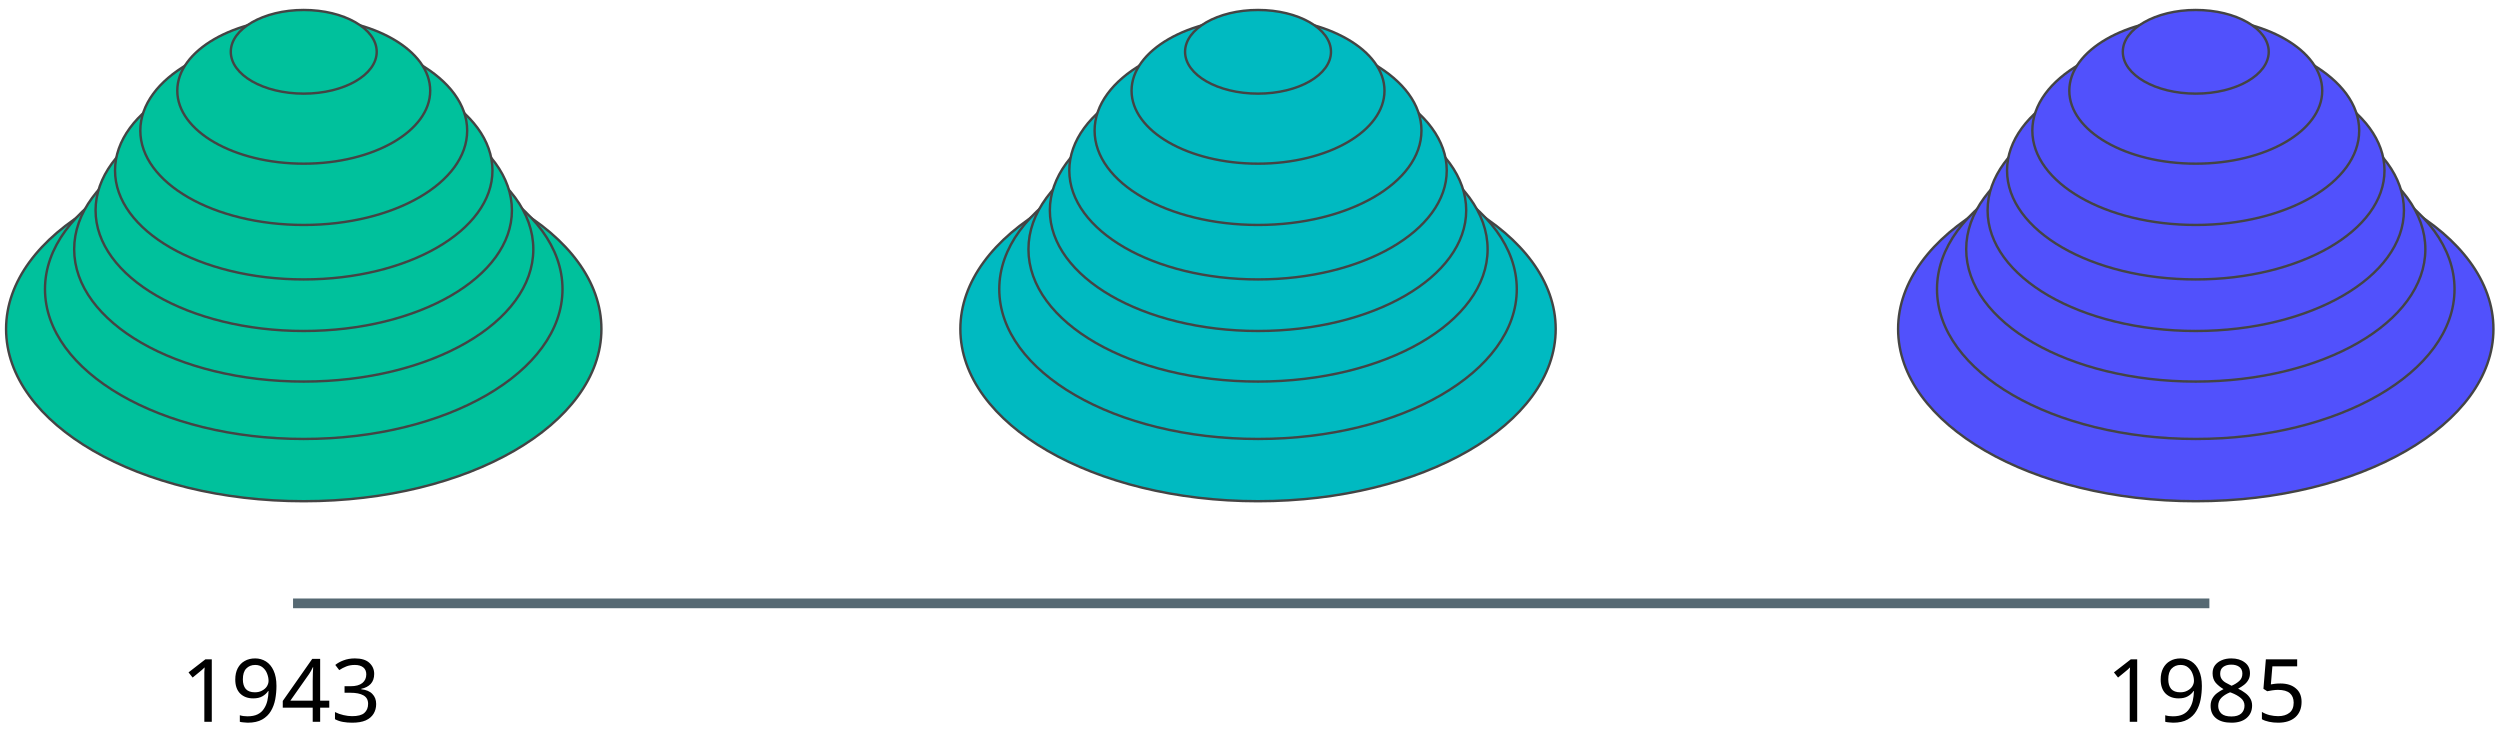
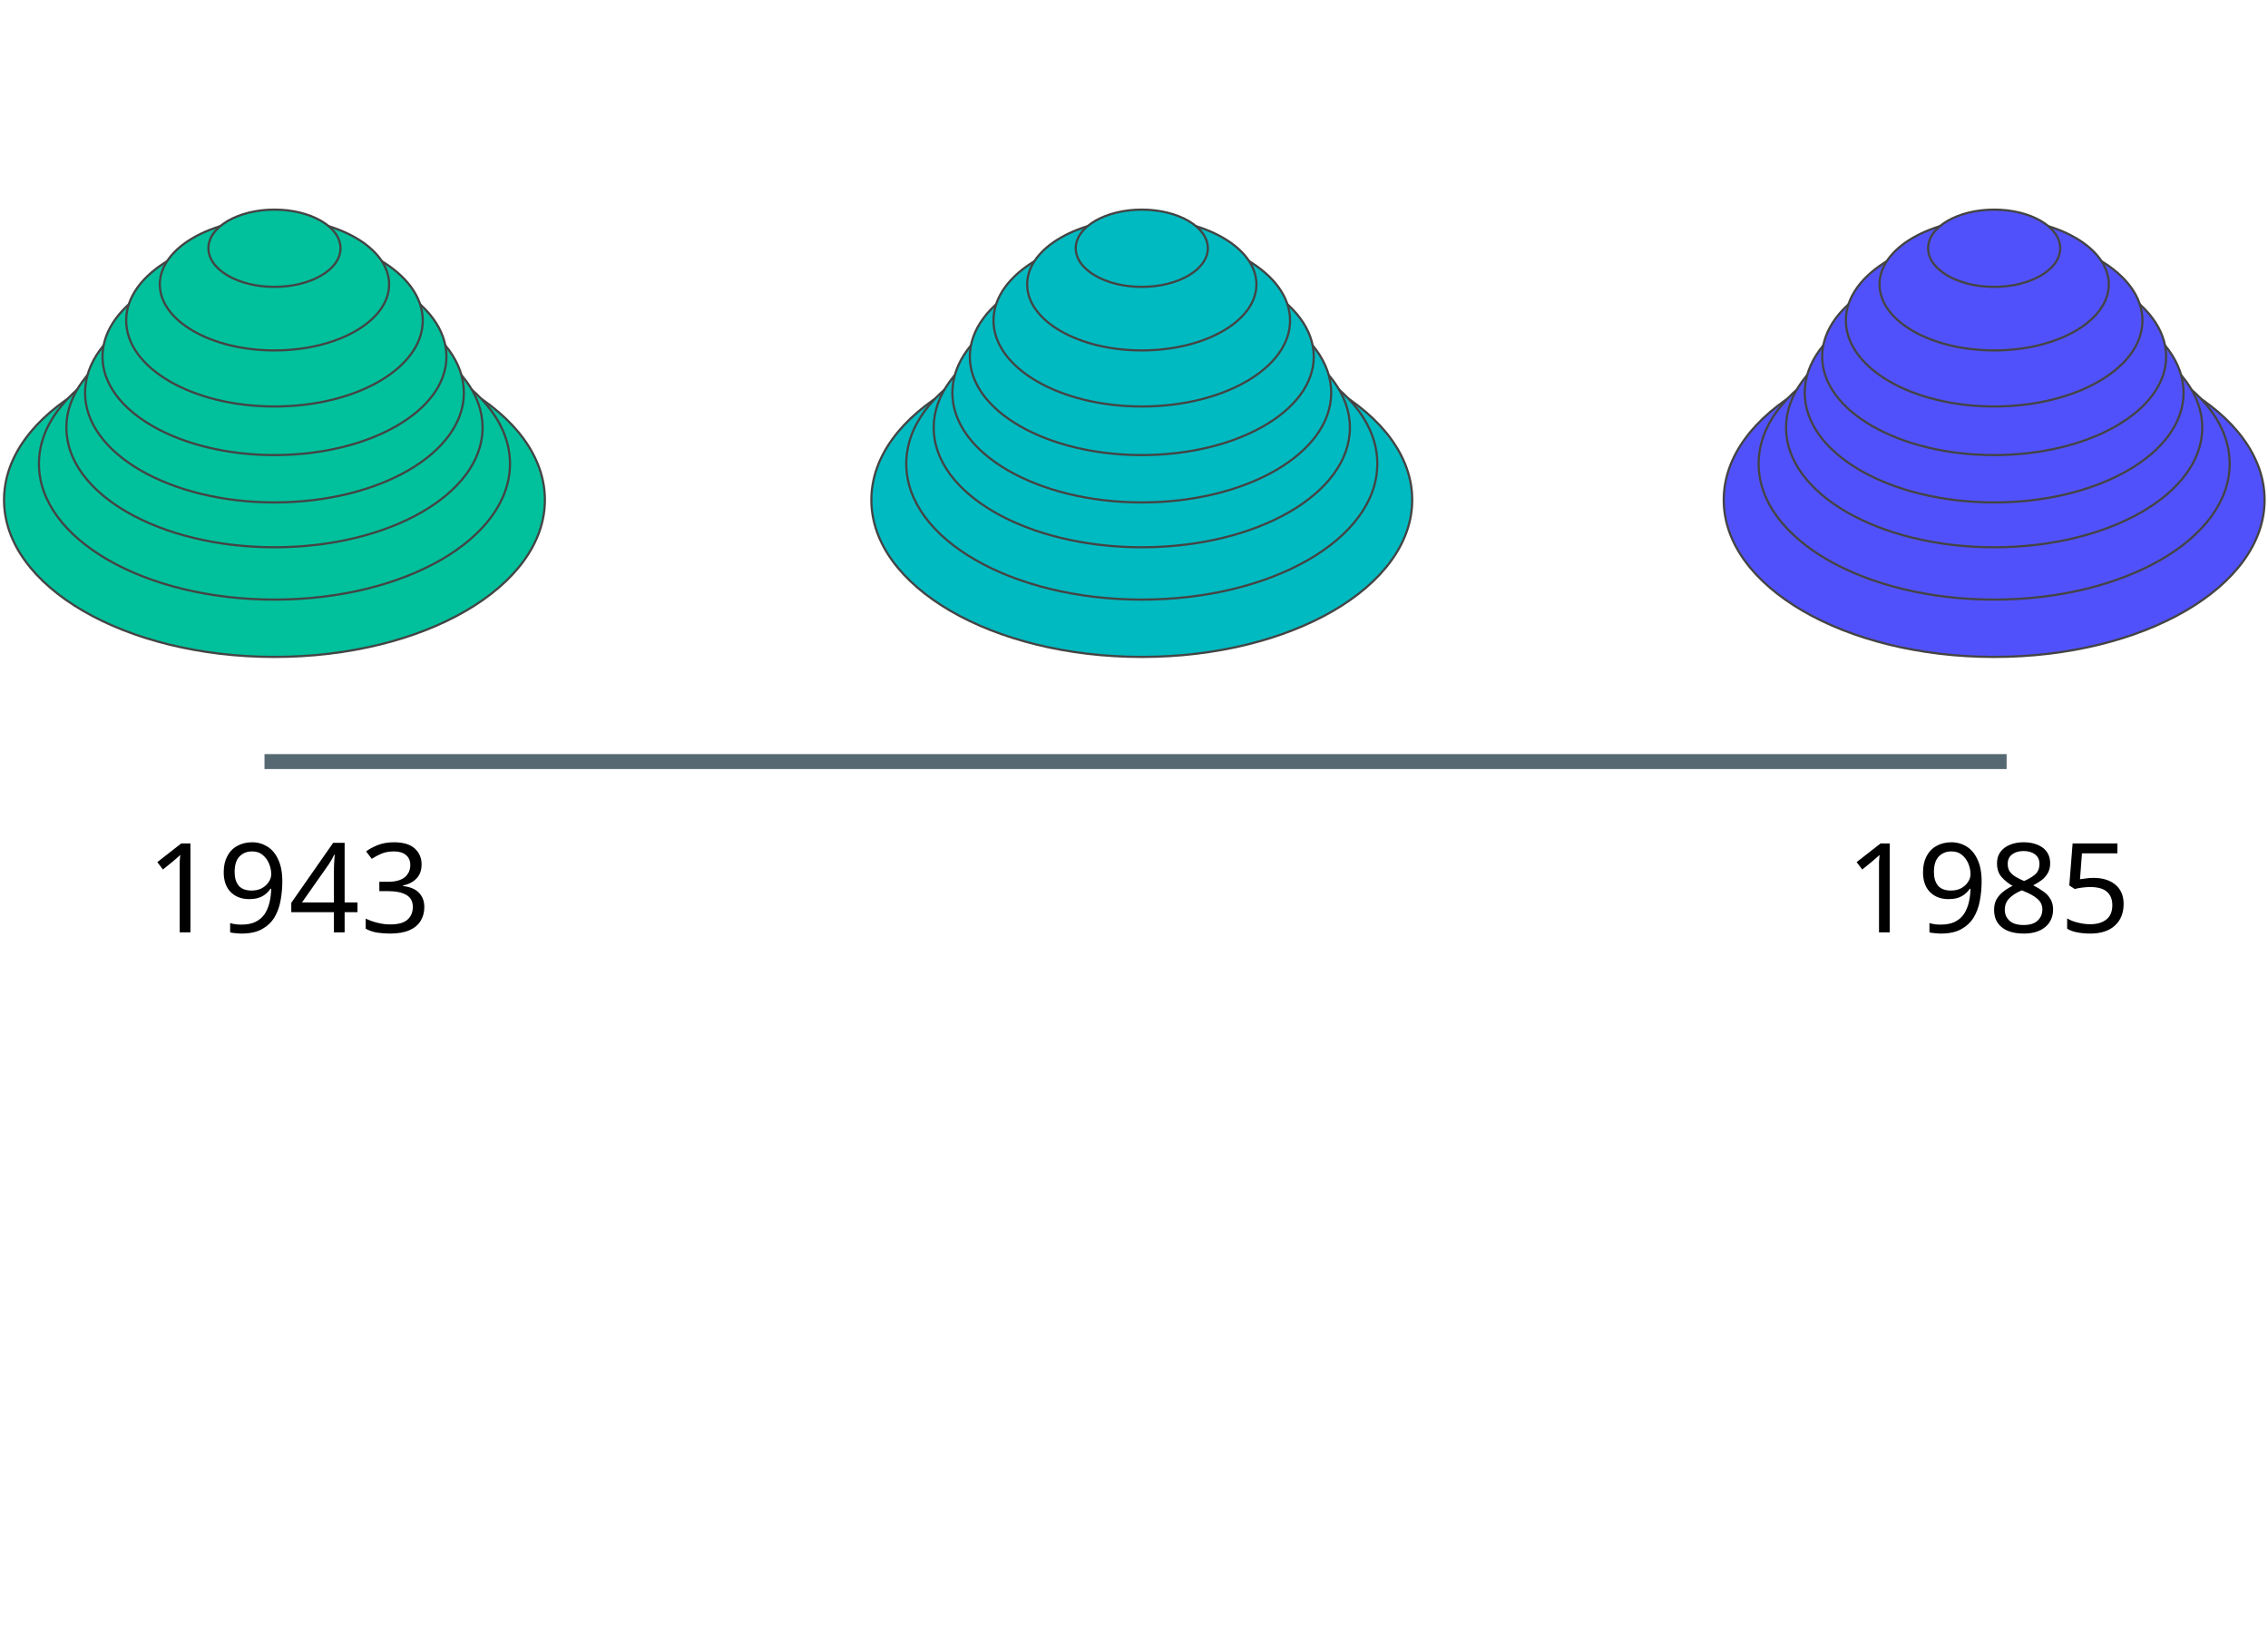
- <svg xmlns="http://www.w3.org/2000/svg" version="1.1" id="Layer_1" x="0px" y="0px" viewBox="0 0 257 76" style="enable-background:new 0 0 257 76;" xml:space="preserve">
+ <svg xmlns="http://www.w3.org/2000/svg" version="1.1" id="cronologia" x="0px" y="0px" viewBox="0 0 182 132.3" style="enable-background:new 0 0 182 132.3;" xml:space="preserve">
  <style type="text/css">
	.st0{font-family:'HKGrotesk-Regular';}
- 	.st1{font-size:9px;}
- 	.st2{fill:#00C19C;stroke:#444444;stroke-width:0.25;}
- 	.st3{fill:#00BAC1;stroke:#444444;stroke-width:0.25;}
- 	.st4{fill:#5151FC;stroke:#444444;stroke-width:0.25;}
+ 	.st1{font-size:10px;}
+ 	.st2{fill:#00C19C;stroke:#444444;stroke-width:0.177;}
+ 	.st3{fill:#00BAC1;stroke:#444444;stroke-width:0.177;}
+ 	.st4{fill:#5151FC;stroke:#444444;stroke-width:0.177;}
	.st5{fill:#566973;}
+ 	.st6{fill:none;}
</style>
-   <g id="modalita-cronologia" transform="translate(-0.375 -0.574)">
-     <text transform="matrix(1 0 0 1 18.959 74.7737)" class="st0 st1">1943</text>
-     <text transform="matrix(1 0 0 1 216.891 74.7737)" class="st0 st1">1985</text>
-     <g id="Group" transform="translate(0 0.399)">
-       <ellipse id="Oval" class="st2" cx="31.6" cy="34" rx="30.6" ry="17.7" />
-       <ellipse id="Oval-2" class="st2" cx="31.6" cy="29.9" rx="26.6" ry="15.4" />
-       <ellipse id="Oval-3" class="st2" cx="31.6" cy="25.8" rx="23.6" ry="13.6" />
-       <ellipse id="Oval-4" class="st2" cx="31.6" cy="21.8" rx="21.4" ry="12.4" />
-       <ellipse id="Oval-5" class="st2" cx="31.6" cy="17.7" rx="19.4" ry="11.2" />
-       <ellipse id="Oval-6" class="st2" cx="31.6" cy="13.6" rx="16.8" ry="9.7" />
-       <ellipse id="Oval-7" class="st2" cx="31.6" cy="9.5" rx="13" ry="7.5" />
-       <ellipse id="Oval-8" class="st2" cx="31.6" cy="5.5" rx="7.5" ry="4.3" />
+   <g id="modalita-cronologia_1_" transform="translate(-0.375 -0.574)">
+     <g>
+       <text transform="matrix(1 0 0 1 12.1089 75.4096)" class="st0 st1">1943</text>
    </g>
-     <g id="Group-2" transform="translate(98 0.399)">
-       <ellipse id="Oval-9" class="st3" cx="31.7" cy="34" rx="30.6" ry="17.7" />
-       <ellipse id="Oval-10" class="st3" cx="31.7" cy="29.9" rx="26.6" ry="15.4" />
-       <ellipse id="Oval-11" class="st3" cx="31.7" cy="25.8" rx="23.6" ry="13.6" />
-       <ellipse id="Oval-12" class="st3" cx="31.7" cy="21.8" rx="21.4" ry="12.4" />
-       <ellipse id="Oval-13" class="st3" cx="31.7" cy="17.7" rx="19.4" ry="11.2" />
-       <ellipse id="Oval-14" class="st3" cx="31.7" cy="13.6" rx="16.8" ry="9.7" />
-       <ellipse id="Oval-15" class="st3" cx="31.7" cy="9.5" rx="13" ry="7.5" />
-       <ellipse id="Oval-16" class="st3" cx="31.7" cy="5.5" rx="7.5" ry="4.3" />
+     <g>
+       <text transform="matrix(1 0 0 1 148.4726 75.4094)" class="st0 st1">1985</text>
    </g>
-     <g id="Group-2-2" transform="translate(195 0.699)">
-       <ellipse id="Oval-17" class="st4" cx="31.1" cy="33.7" rx="30.6" ry="17.7" />
-       <ellipse id="Oval-18" class="st4" cx="31.1" cy="29.6" rx="26.6" ry="15.4" />
-       <ellipse id="Oval-19" class="st4" cx="31.1" cy="25.5" rx="23.6" ry="13.6" />
-       <ellipse id="Oval-20" class="st4" cx="31.1" cy="21.5" rx="21.4" ry="12.4" />
-       <ellipse id="Oval-21" class="st4" cx="31.1" cy="17.4" rx="19.4" ry="11.2" />
-       <ellipse id="Oval-22" class="st4" cx="31.1" cy="13.3" rx="16.8" ry="9.7" />
-       <ellipse id="Oval-23" class="st4" cx="31.1" cy="9.2" rx="13" ry="7.5" />
-       <ellipse id="Oval-24" class="st4" cx="31.1" cy="5.2" rx="7.5" ry="4.3" />
+     <g id="Group_3_" transform="translate(0 0.399)">
+       <ellipse id="Oval_1_" class="st2" cx="22.4" cy="40.3" rx="21.7" ry="12.6" />
+       <ellipse id="Oval-2_1_" class="st2" cx="22.4" cy="37.4" rx="18.9" ry="10.9" />
+       <ellipse id="Oval-3_1_" class="st2" cx="22.4" cy="34.5" rx="16.7" ry="9.6" />
+       <ellipse id="Oval-4_1_" class="st2" cx="22.4" cy="31.7" rx="15.2" ry="8.8" />
+       <ellipse id="Oval-5_1_" class="st2" cx="22.4" cy="28.8" rx="13.8" ry="7.9" />
+       <ellipse id="Oval-6_1_" class="st2" cx="22.4" cy="25.9" rx="11.9" ry="6.9" />
+       <ellipse id="Oval-7_1_" class="st2" cx="22.4" cy="23" rx="9.2" ry="5.3" />
+       <ellipse id="Oval-8_1_" class="st2" cx="22.4" cy="20.1" rx="5.3" ry="3.1" />
    </g>
-     <g id="Group-3" transform="translate(30 60.399)">
-       <rect id="Rectangle" x="0.5" y="1.7" class="st5" width="197" height="1" />
+     <g id="Group-2_2_" transform="translate(98 0.399)">
+       <ellipse id="Oval-9_1_" class="st3" cx="-6" cy="40.3" rx="21.7" ry="12.6" />
+       <ellipse id="Oval-10_1_" class="st3" cx="-6" cy="37.4" rx="18.9" ry="10.9" />
+       <ellipse id="Oval-11_1_" class="st3" cx="-6" cy="34.5" rx="16.7" ry="9.6" />
+       <ellipse id="Oval-12_1_" class="st3" cx="-6" cy="31.7" rx="15.2" ry="8.8" />
+       <ellipse id="Oval-13_1_" class="st3" cx="-6" cy="28.8" rx="13.8" ry="7.9" />
+       <ellipse id="Oval-14_1_" class="st3" cx="-6" cy="25.9" rx="11.9" ry="6.9" />
+       <ellipse id="Oval-15_1_" class="st3" cx="-6" cy="23" rx="9.2" ry="5.3" />
+       <ellipse id="Oval-16_1_" class="st3" cx="-6" cy="20.1" rx="5.3" ry="3.1" />
+     </g>
+     <g id="Group-2-2_1_" transform="translate(195 0.699)">
+       <ellipse id="Oval-17_1_" class="st4" cx="-34.6" cy="40" rx="21.7" ry="12.6" />
+       <ellipse id="Oval-18_1_" class="st4" cx="-34.6" cy="37.1" rx="18.9" ry="10.9" />
+       <ellipse id="Oval-19_1_" class="st4" cx="-34.6" cy="34.2" rx="16.7" ry="9.6" />
+       <ellipse id="Oval-20_1_" class="st4" cx="-34.6" cy="31.4" rx="15.2" ry="8.8" />
+       <ellipse id="Oval-21_1_" class="st4" cx="-34.6" cy="28.5" rx="13.8" ry="7.9" />
+       <ellipse id="Oval-22_1_" class="st4" cx="-34.6" cy="25.6" rx="11.9" ry="6.9" />
+       <ellipse id="Oval-23_1_" class="st4" cx="-34.6" cy="22.7" rx="9.2" ry="5.3" />
+       <ellipse id="Oval-24_1_" class="st4" cx="-34.6" cy="19.8" rx="5.3" ry="3.1" />
+     </g>
+     <g id="Group-3_2_" transform="translate(30 60.399)">
+       <rect id="Rectangle_2_" x="-8.4" y="0.7" class="st5" width="139.8" height="1.2" />
    </g>
  </g>
+   <g>
+     <polygon class="st6" points="182,132 0,132.3 0,0.3 182,0  " />
+   </g>
</svg>
